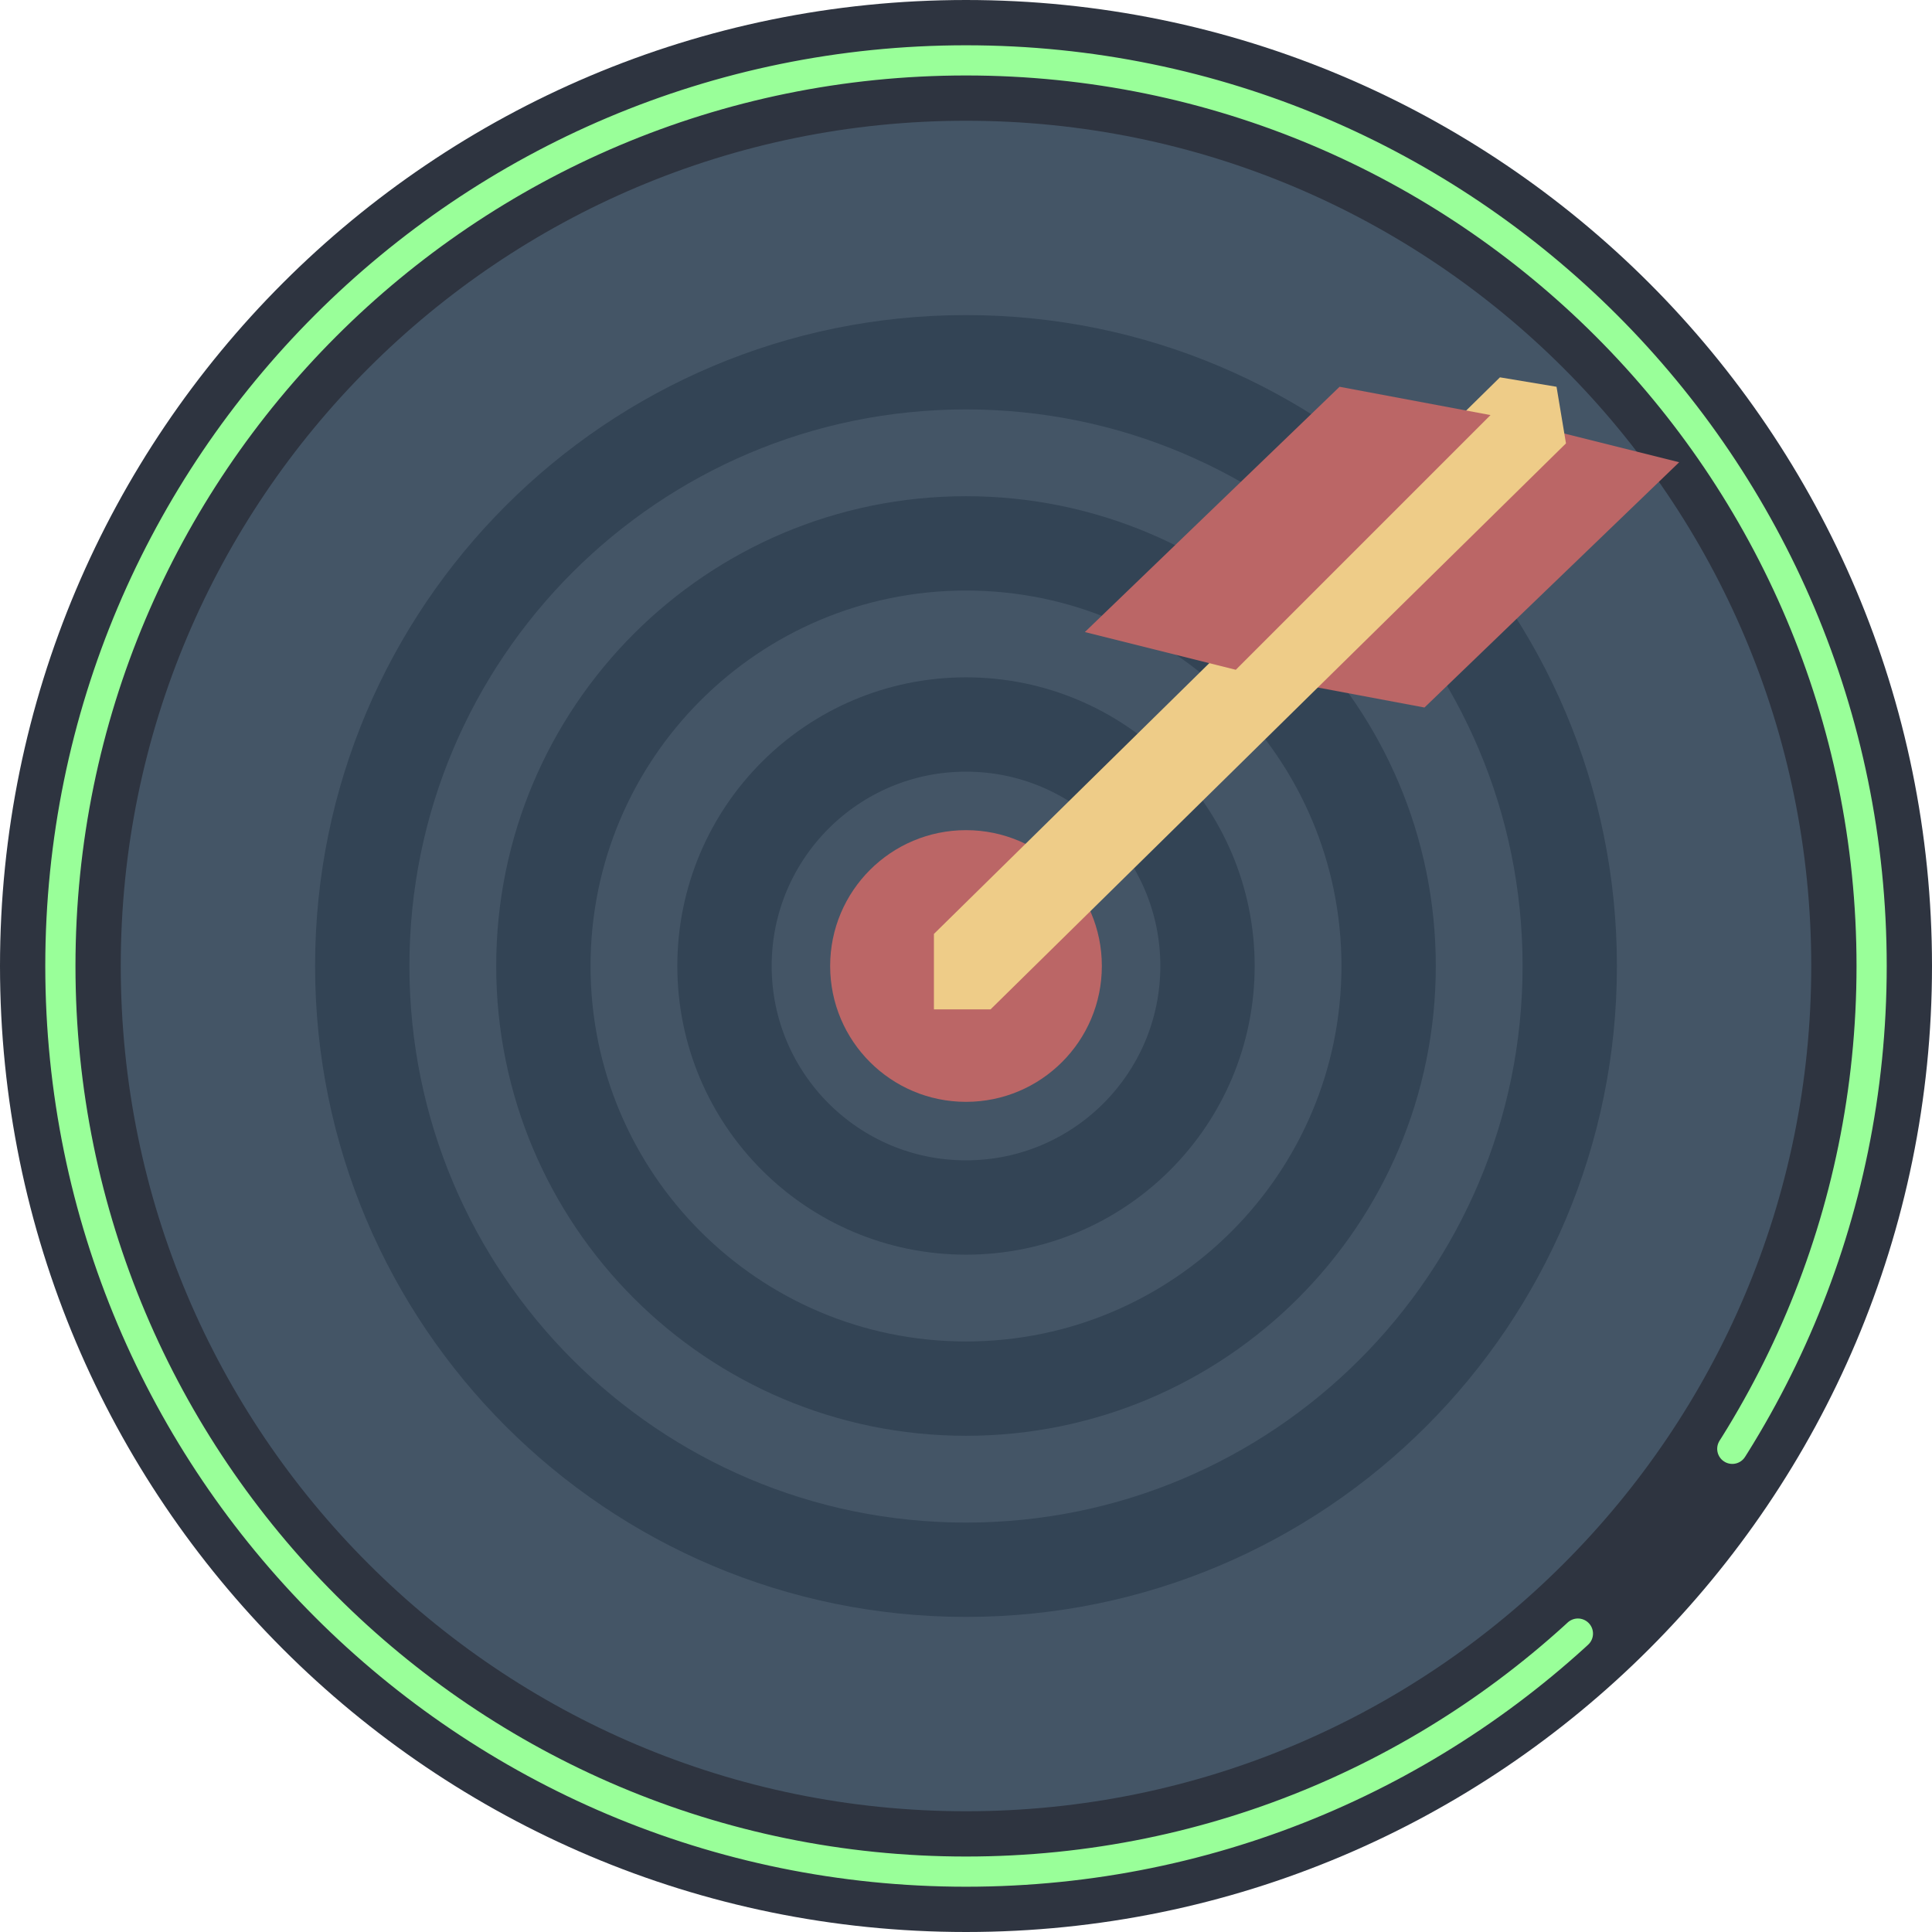
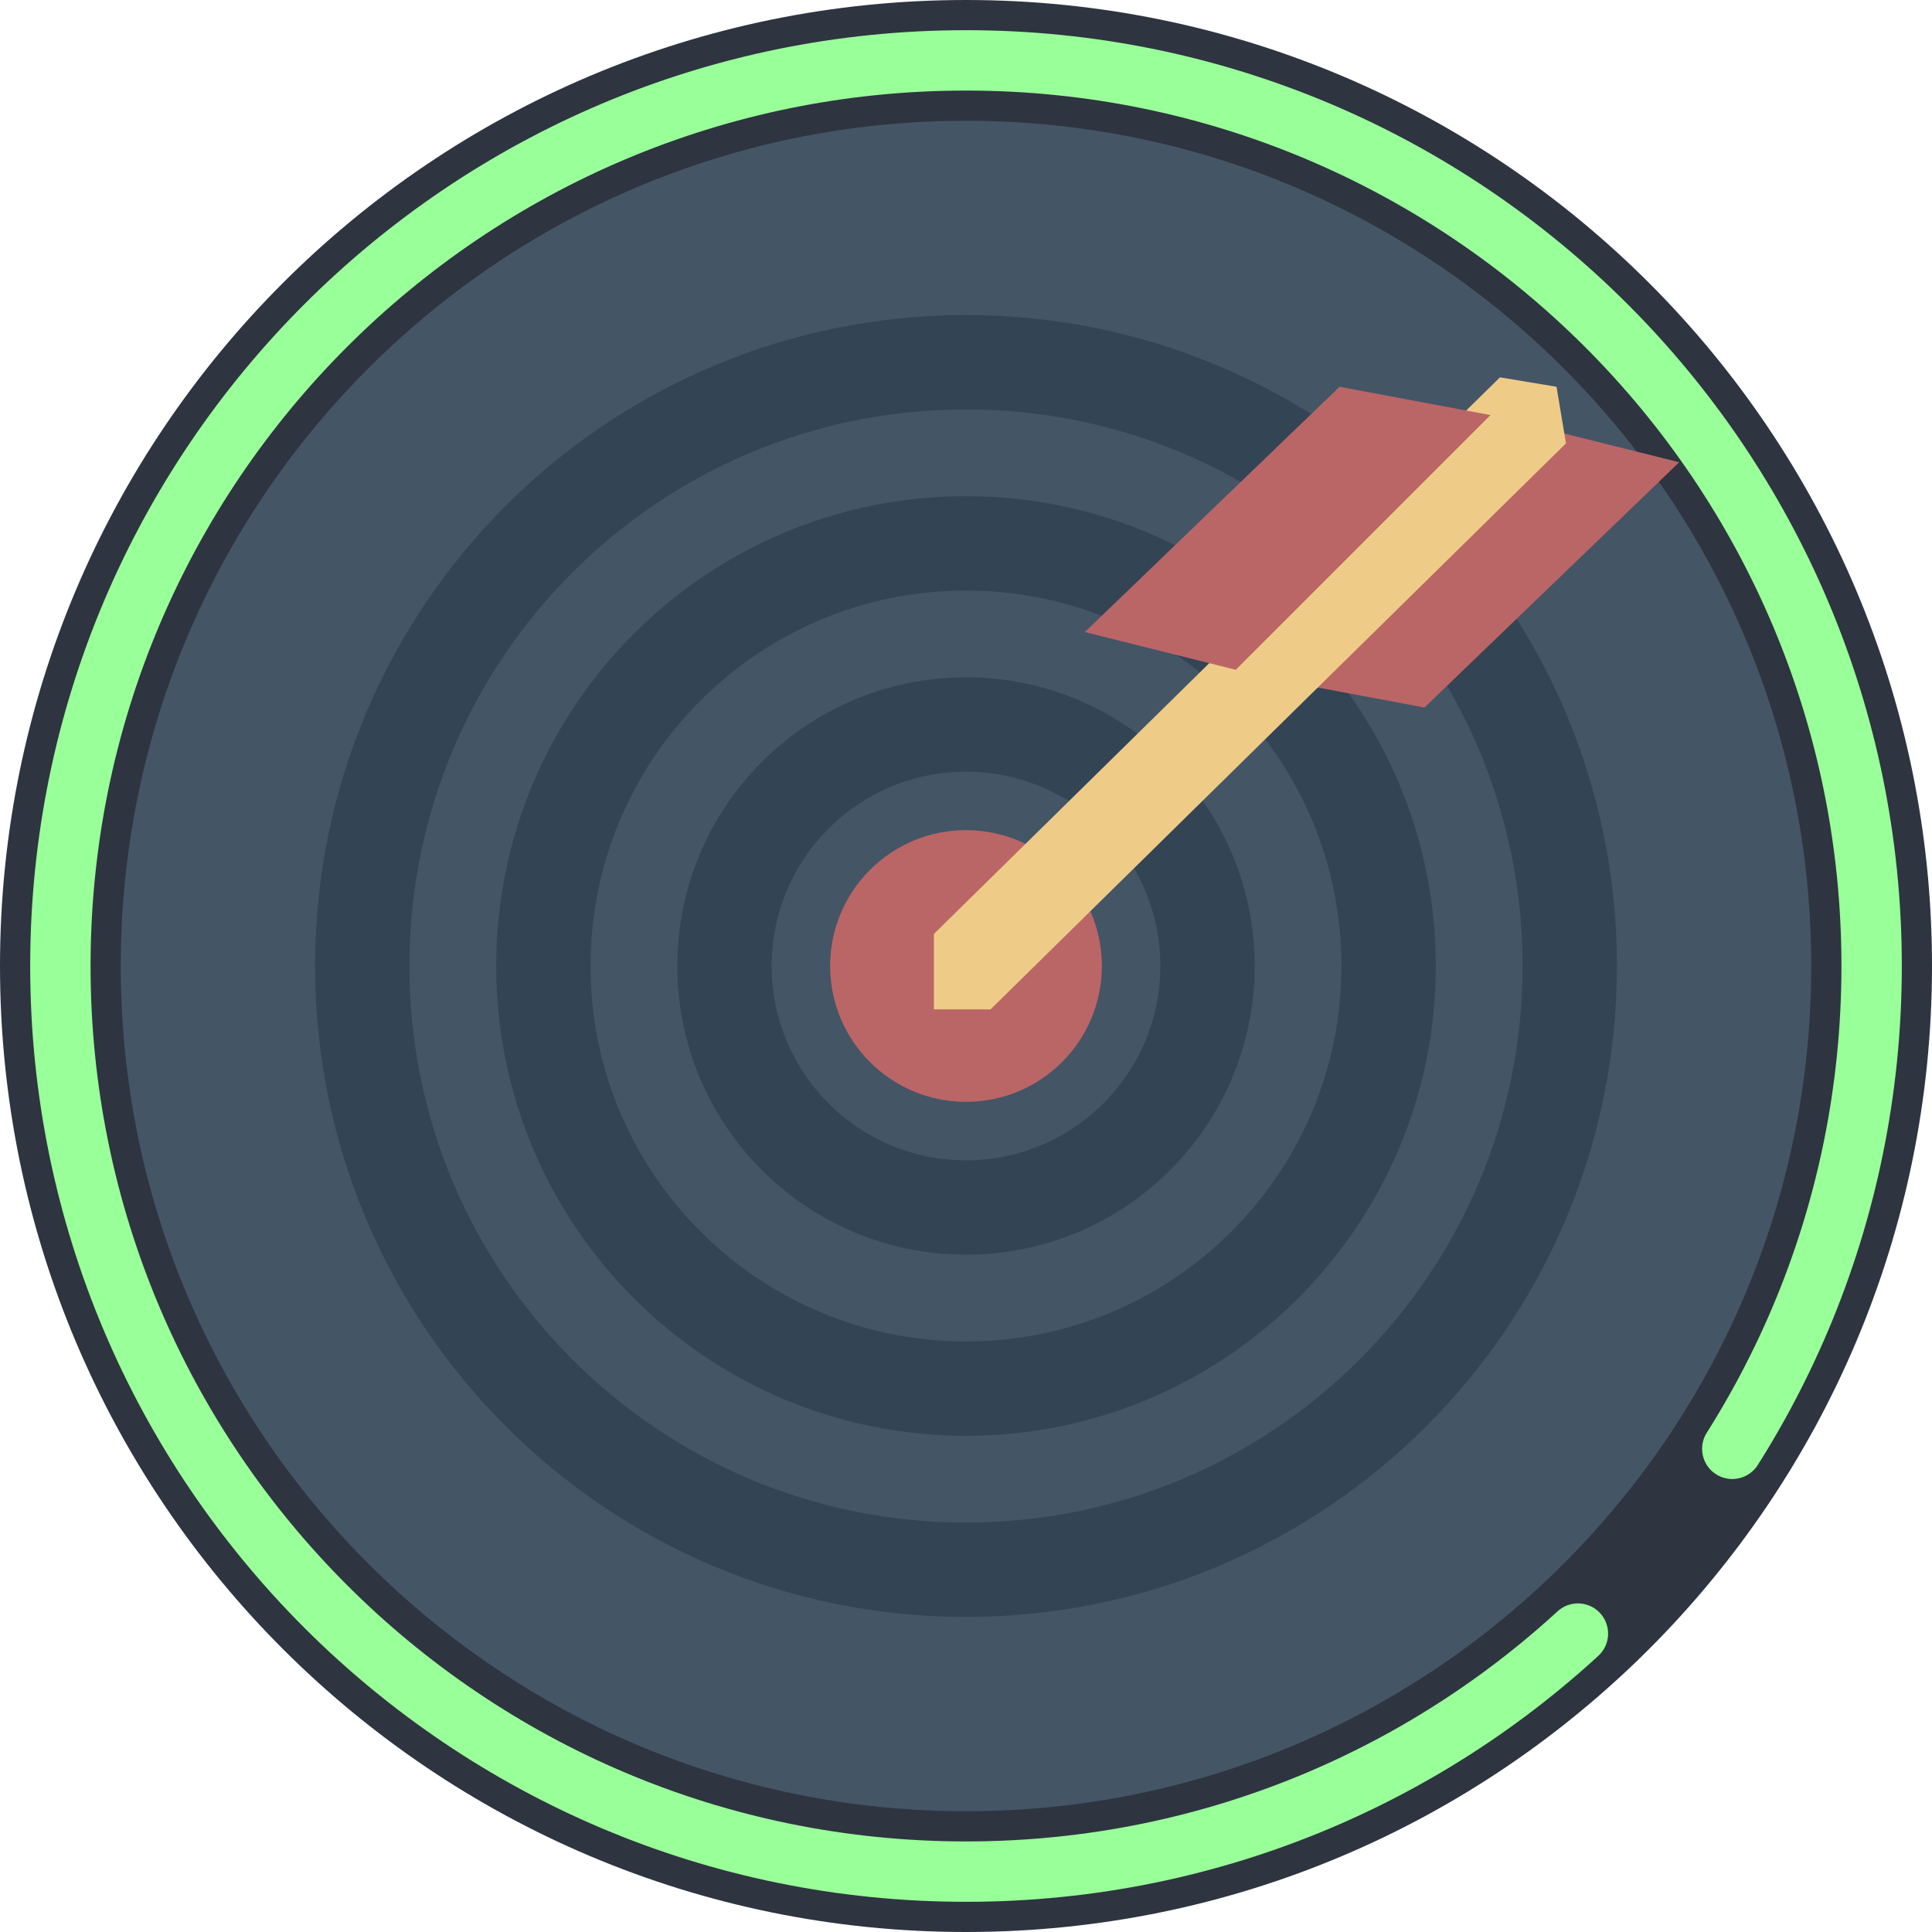
<svg xmlns="http://www.w3.org/2000/svg" width="1024" height="1024" viewBox="0 0 1024 1024">
  <circle id="background" fill="#445566" cx="512" cy="512" r="480" stroke="#2e3440" stroke-width="64" />
-   <path fill="none" stroke="#99FF99" stroke-width="16" stroke-linecap="round" stroke-dasharray="2048, 128" stroke-dashoffset="1024" d="M 512 32 a 480 480 0 0 1 0 960 a 480 480 0 0 1 0 -960" />
+   <path fill="none" stroke="#99FF99" stroke-width="32" stroke-linecap="round" stroke-dasharray="2048, 128" stroke-dashoffset="1024" d="M 512 32 a 480 480 0 0 1 0 960 a 480 480 0 0 1 0 -960" />
  <g id="ring" fill="none" stroke="#334455" stroke-width="50">
    <circle cx="512" cy="512" r="320" />
    <circle cx="512" cy="512" r="224" />
    <circle cx="512" cy="512" r="128" />
  </g>
  <circle id="gold" fill="#BB6666" cx="512" cy="512" r="72" />
  <g id="arrow">
    <polygon id="arrow-feathering-1" fill="#BB6666" points="675,360 810,225 890,245 755,375" />
    <polygon id="arrow-shaft" fill="#EECC88" points="525,535 495,535 495,495 795,200 825,205 830,235" />
    <polygon id="arrow-feathering-2" fill="#BB6666" points="575,335 710,205 790,220 655,355" />
  </g>
</svg>
